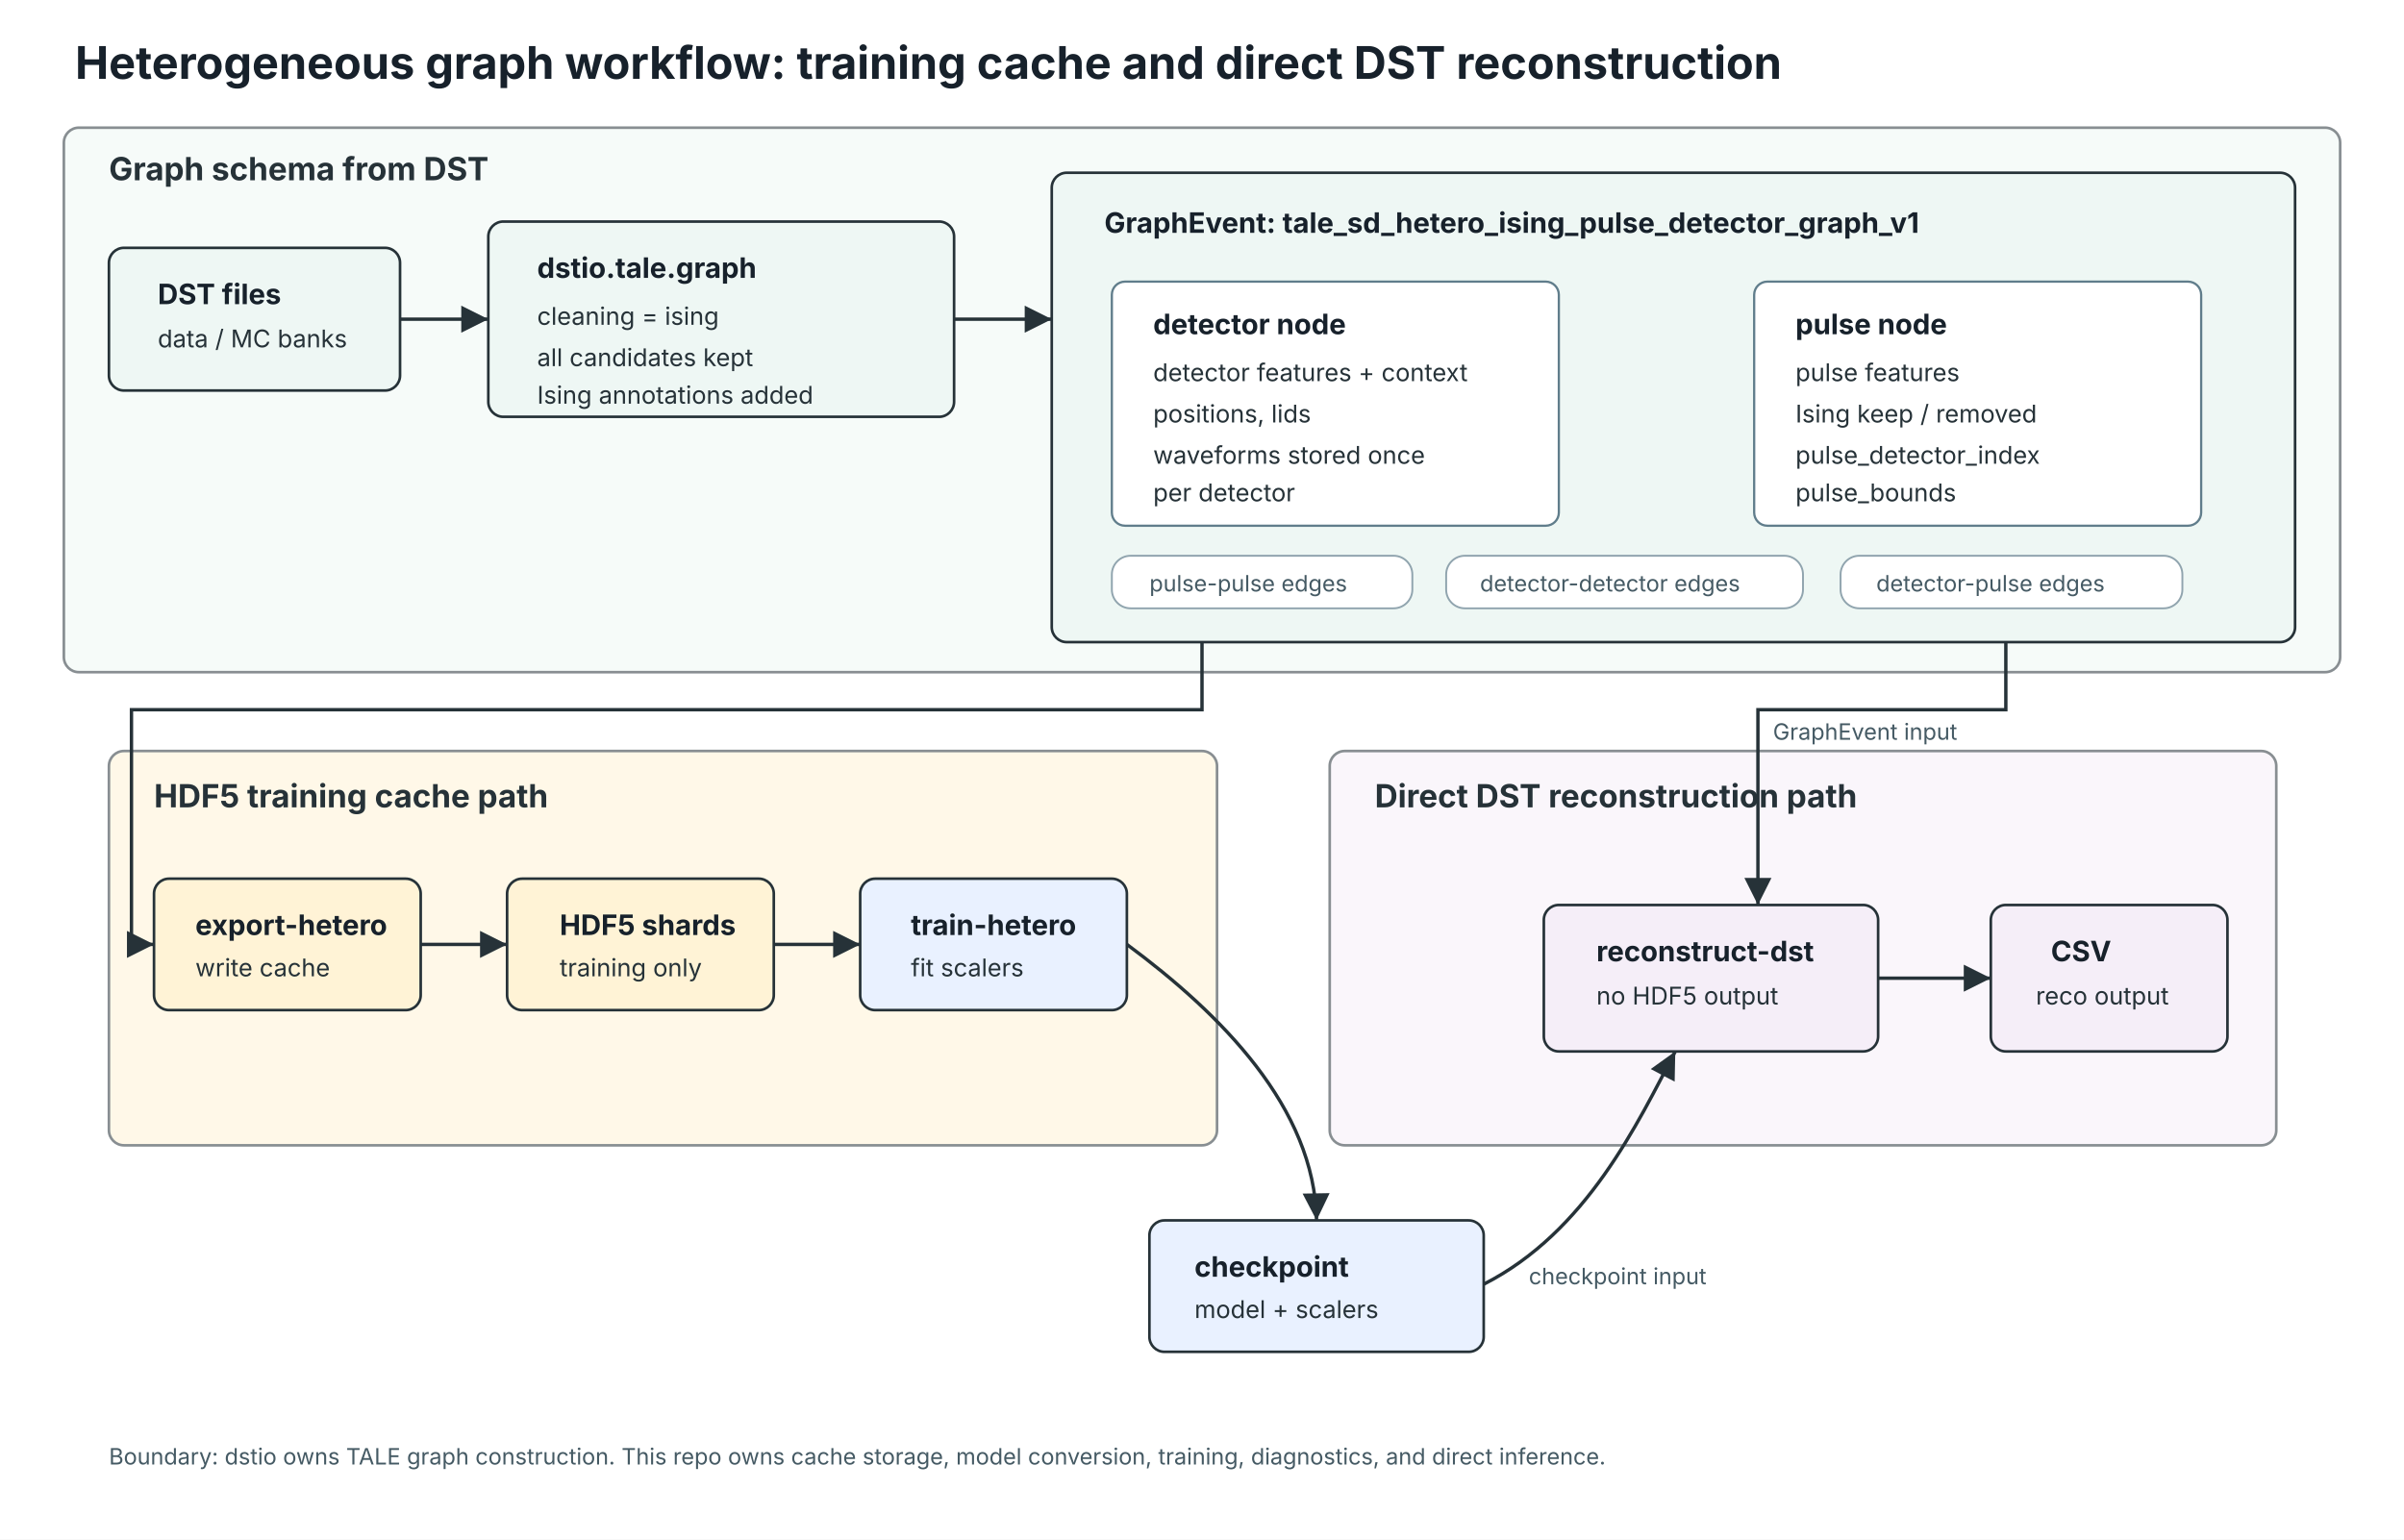
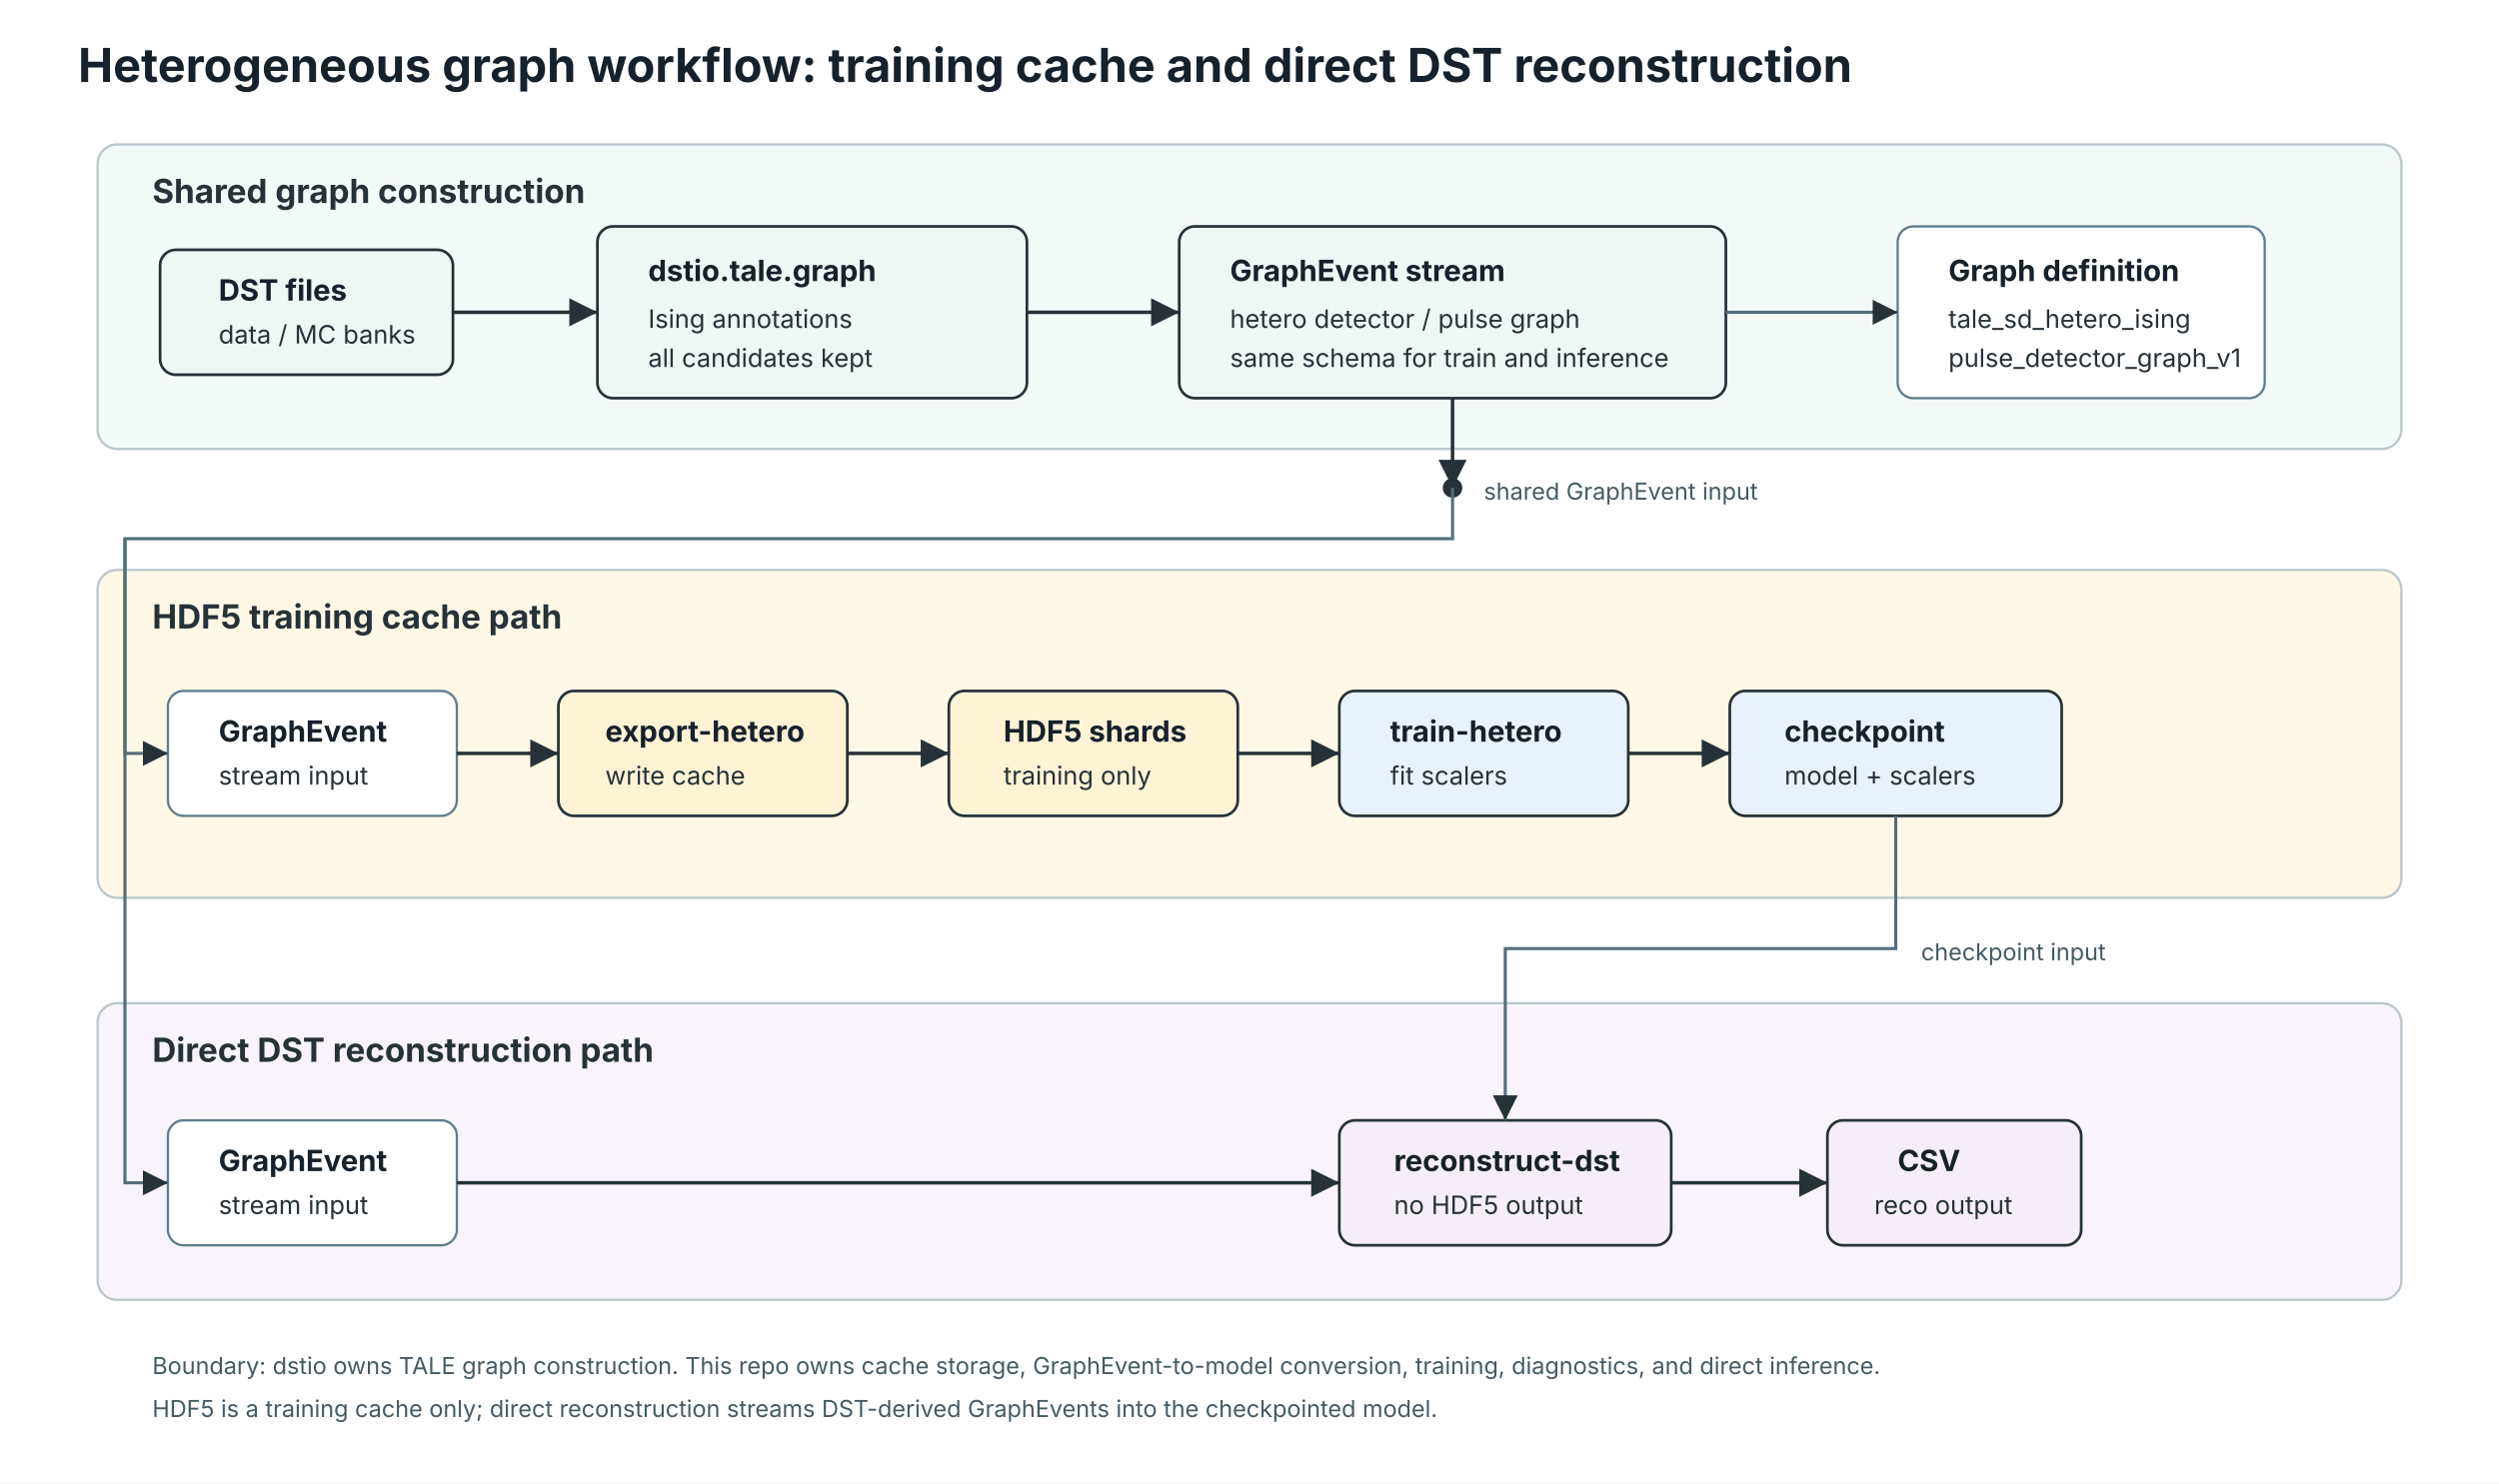
- <svg xmlns="http://www.w3.org/2000/svg" width="1280" height="820" viewBox="0 0 1280 820" role="img" aria-labelledby="title desc">
+ <svg xmlns="http://www.w3.org/2000/svg" width="1280" height="760" viewBox="0 0 1280 760" role="img" aria-labelledby="title desc">
  <defs>
    <marker id="arrow" markerWidth="12" markerHeight="12" refX="10" refY="6" orient="auto" markerUnits="strokeWidth">
      <path d="M2,2 L10,6 L2,10 Z" fill="#263238" />
    </marker>
    <style>
      .title { font: 700 24px -apple-system, BlinkMacSystemFont, "Segoe UI", sans-serif; fill: #17212b; }
-       .lane { font: 700 17px -apple-system, BlinkMacSystemFont, "Segoe UI", sans-serif; fill: #263238; }
+       .lane-title { font: 700 17px -apple-system, BlinkMacSystemFont, "Segoe UI", sans-serif; fill: #263238; }
      .label { font: 700 15px -apple-system, BlinkMacSystemFont, "Segoe UI", sans-serif; fill: #17212b; }
      .small { font: 13px -apple-system, BlinkMacSystemFont, "Segoe UI", sans-serif; fill: #263238; }
      .tiny { font: 12px -apple-system, BlinkMacSystemFont, "Segoe UI", sans-serif; fill: #455a64; }
+       .band { stroke: #90a4ae; stroke-width: 1.2; rx: 10; ry: 10; }
+       .shared { fill: #eef7f4; }
+       .cache { fill: #fff3d6; }
+       .direct { fill: #f5eef8; }
+       .model { fill: #e9f1ff; }
      .box { stroke: #263238; stroke-width: 1.4; rx: 8; ry: 8; }
-       .schema { fill: #eef7f4; }
-       .cache { fill: #fff3d6; }
-       .model { fill: #e9f1ff; }
-       .out { fill: #f5eef8; }
-       .node { fill: #ffffff; stroke: #607d8b; stroke-width: 1.2; rx: 7; ry: 7; }
-       .chip { fill: #ffffff; stroke: #90a4ae; stroke-width: 1; rx: 10; ry: 10; }
+       .input-box { fill: #ffffff; stroke: #607d8b; stroke-width: 1.2; rx: 8; ry: 8; }
      .arrow { stroke: #263238; stroke-width: 1.8; fill: none; marker-end: url(#arrow); }
      .softarrow { stroke: #546e7a; stroke-width: 1.6; fill: none; marker-end: url(#arrow); }
+       .split { fill: #263238; }
    </style>
  </defs>
-   <rect x="0" y="0" width="1280" height="820" fill="#ffffff" />
+   <rect x="0" y="0" width="1280" height="760" fill="#ffffff" />
  <text x="40" y="42" class="title">Heterogeneous graph workflow: training cache and direct DST reconstruction</text>
-   <rect x="34" y="68" width="1212" height="290" class="box schema" opacity="0.55" />
-   <text x="58" y="96" class="lane">Graph schema from DST</text>
-   <rect x="58" y="132" width="155" height="76" class="box schema" />
-   <text x="84" y="162" class="label">DST files</text>
-   <text x="84" y="185" class="small">data / MC banks</text>
-   <rect x="260" y="118" width="248" height="104" class="box schema" />
-   <text x="286" y="148" class="label">dstio.tale.graph</text>
-   <text x="286" y="173" class="small">cleaning = ising</text>
-   <text x="286" y="195" class="small">all candidates kept</text>
-   <text x="286" y="215" class="small">Ising annotations added</text>
-   <rect x="560" y="92" width="662" height="250" class="box schema" />
-   <text x="588" y="124" class="label">GraphEvent: tale_sd_hetero_ising_pulse_detector_graph_v1</text>
-   <rect x="592" y="150" width="238" height="130" class="node" />
-   <text x="614" y="178" class="label">detector node</text>
-   <text x="614" y="203" class="small">detector features + context</text>
-   <text x="614" y="225" class="small">positions, lids</text>
-   <text x="614" y="247" class="small">waveforms stored once</text>
-   <text x="614" y="267" class="small">per detector</text>
-   <rect x="934" y="150" width="238" height="130" class="node" />
-   <text x="956" y="178" class="label">pulse node</text>
-   <text x="956" y="203" class="small">pulse features</text>
-   <text x="956" y="225" class="small">Ising keep / removed</text>
-   <text x="956" y="247" class="small">pulse_detector_index</text>
-   <text x="956" y="267" class="small">pulse_bounds</text>
-   <rect x="592" y="296" width="160" height="28" class="chip" />
-   <text x="612" y="315" class="tiny">pulse-pulse edges</text>
-   <rect x="770" y="296" width="190" height="28" class="chip" />
-   <text x="788" y="315" class="tiny">detector-detector edges</text>
-   <rect x="980" y="296" width="182" height="28" class="chip" />
-   <text x="999" y="315" class="tiny">detector-pulse edges</text>
-   <path d="M213,170 C230,170 242,170 260,170" class="arrow" />
-   <path d="M508,170 C528,170 542,170 560,170" class="arrow" />
-   <rect x="58" y="400" width="590" height="210" class="box cache" opacity="0.55" />
-   <text x="82" y="430" class="lane">HDF5 training cache path</text>
-   <rect x="82" y="468" width="142" height="70" class="box cache" />
-   <text x="104" y="498" class="label">export-hetero</text>
-   <text x="104" y="520" class="small">write cache</text>
-   <rect x="270" y="468" width="142" height="70" class="box cache" />
-   <text x="298" y="498" class="label">HDF5 shards</text>
-   <text x="298" y="520" class="small">training only</text>
-   <rect x="458" y="468" width="142" height="70" class="box model" />
-   <text x="485" y="498" class="label">train-hetero</text>
-   <text x="485" y="520" class="small">fit scalers</text>
-   <rect x="612" y="650" width="178" height="70" class="box model" />
-   <text x="636" y="680" class="label">checkpoint</text>
-   <text x="636" y="702" class="small">model + scalers</text>
-   <path d="M640,342 L640,378 L70,378 L70,503 L82,503" class="arrow" />
-   <path d="M224,503 C244,503 252,503 270,503" class="arrow" />
-   <path d="M412,503 C432,503 440,503 458,503" class="arrow" />
-   <path d="M600,503 C650,540 700,590 701,650" class="arrow" />
-   <rect x="708" y="400" width="504" height="210" class="box out" opacity="0.55" />
-   <text x="732" y="430" class="lane">Direct DST reconstruction path</text>
-   <rect x="822" y="482" width="178" height="78" class="box out" />
-   <text x="850" y="512" class="label">reconstruct-dst</text>
-   <text x="850" y="535" class="small">no HDF5 output</text>
-   <rect x="1060" y="482" width="126" height="78" class="box out" />
-   <text x="1092" y="512" class="label">CSV</text>
-   <text x="1084" y="535" class="small">reco output</text>
-   <path d="M1068,342 L1068,378 L936,378 L936,482" class="arrow" />
-   <text x="944" y="394" class="tiny">GraphEvent input</text>
-   <path d="M790,684 C845,656 872,598 892,560" class="arrow" />
-   <text x="814" y="684" class="tiny">checkpoint input</text>
-   <path d="M1000,521 C1022,521 1040,521 1060,521" class="arrow" />
-   <text x="58" y="780" class="tiny">Boundary: dstio owns TALE graph construction. This repo owns cache storage, model conversion, training, diagnostics, and direct inference.</text>
+   <rect x="50" y="74" width="1180" height="156" class="band shared" opacity="0.62" />
+   <text x="78" y="104" class="lane-title">Shared graph construction</text>
+   <rect x="82" y="128" width="150" height="64" class="box shared" />
+   <text x="112" y="154" class="label">DST files</text>
+   <text x="112" y="176" class="small">data / MC banks</text>
+   <rect x="306" y="116" width="220" height="88" class="box shared" />
+   <text x="332" y="144" class="label">dstio.tale.graph</text>
+   <text x="332" y="168" class="small">Ising annotations</text>
+   <text x="332" y="188" class="small">all candidates kept</text>
+   <rect x="604" y="116" width="280" height="88" class="box shared" />
+   <text x="630" y="144" class="label">GraphEvent stream</text>
+   <text x="630" y="168" class="small">hetero detector / pulse graph</text>
+   <text x="630" y="188" class="small">same schema for train and inference</text>
+   <rect x="972" y="116" width="188" height="88" class="input-box" />
+   <text x="998" y="144" class="label">Graph definition</text>
+   <text x="998" y="168" class="small">tale_sd_hetero_ising</text>
+   <text x="998" y="188" class="small">pulse_detector_graph_v1</text>
+   <path d="M232,160 L306,160" class="arrow" />
+   <path d="M526,160 L604,160" class="arrow" />
+   <path d="M884,160 L972,160" class="softarrow" />
+   <circle cx="744" cy="250" r="5" class="split" />
+   <path d="M744,204 L744,250" class="arrow" />
+   <text x="760" y="256" class="tiny">shared GraphEvent input</text>
+   <rect x="50" y="292" width="1180" height="168" class="band cache" opacity="0.62" />
+   <text x="78" y="322" class="lane-title">HDF5 training cache path</text>
+   <rect x="86" y="354" width="148" height="64" class="input-box" />
+   <text x="112" y="380" class="label">GraphEvent</text>
+   <text x="112" y="402" class="small">stream input</text>
+   <rect x="286" y="354" width="148" height="64" class="box cache" />
+   <text x="310" y="380" class="label">export-hetero</text>
+   <text x="310" y="402" class="small">write cache</text>
+   <rect x="486" y="354" width="148" height="64" class="box cache" />
+   <text x="514" y="380" class="label">HDF5 shards</text>
+   <text x="514" y="402" class="small">training only</text>
+   <rect x="686" y="354" width="148" height="64" class="box model" />
+   <text x="712" y="380" class="label">train-hetero</text>
+   <text x="712" y="402" class="small">fit scalers</text>
+   <rect x="886" y="354" width="170" height="64" class="box model" />
+   <text x="914" y="380" class="label">checkpoint</text>
+   <text x="914" y="402" class="small">model + scalers</text>
+   <path d="M744,250 L744,276 L64,276 L64,386 L86,386" class="softarrow" />
+   <path d="M234,386 L286,386" class="arrow" />
+   <path d="M434,386 L486,386" class="arrow" />
+   <path d="M634,386 L686,386" class="arrow" />
+   <path d="M834,386 L886,386" class="arrow" />
+   <rect x="50" y="514" width="1180" height="152" class="band direct" opacity="0.62" />
+   <text x="78" y="544" class="lane-title">Direct DST reconstruction path</text>
+   <rect x="86" y="574" width="148" height="64" class="input-box" />
+   <text x="112" y="600" class="label">GraphEvent</text>
+   <text x="112" y="622" class="small">stream input</text>
+   <rect x="686" y="574" width="170" height="64" class="box direct" />
+   <text x="714" y="600" class="label">reconstruct-dst</text>
+   <text x="714" y="622" class="small">no HDF5 output</text>
+   <rect x="936" y="574" width="130" height="64" class="box direct" />
+   <text x="972" y="600" class="label">CSV</text>
+   <text x="960" y="622" class="small">reco output</text>
+   <path d="M64,276 L64,606 L86,606" class="softarrow" />
+   <path d="M234,606 L686,606" class="arrow" />
+   <path d="M971,418 L971,486 L771,486 L771,574" class="softarrow" />
+   <text x="984" y="492" class="tiny">checkpoint input</text>
+   <path d="M856,606 L936,606" class="arrow" />
+   <text x="78" y="704" class="tiny">Boundary: dstio owns TALE graph construction. This repo owns cache storage, GraphEvent-to-model conversion, training, diagnostics, and direct inference.</text>
+   <text x="78" y="726" class="tiny">HDF5 is a training cache only; direct reconstruction streams DST-derived GraphEvents into the checkpointed model.</text>
</svg>
